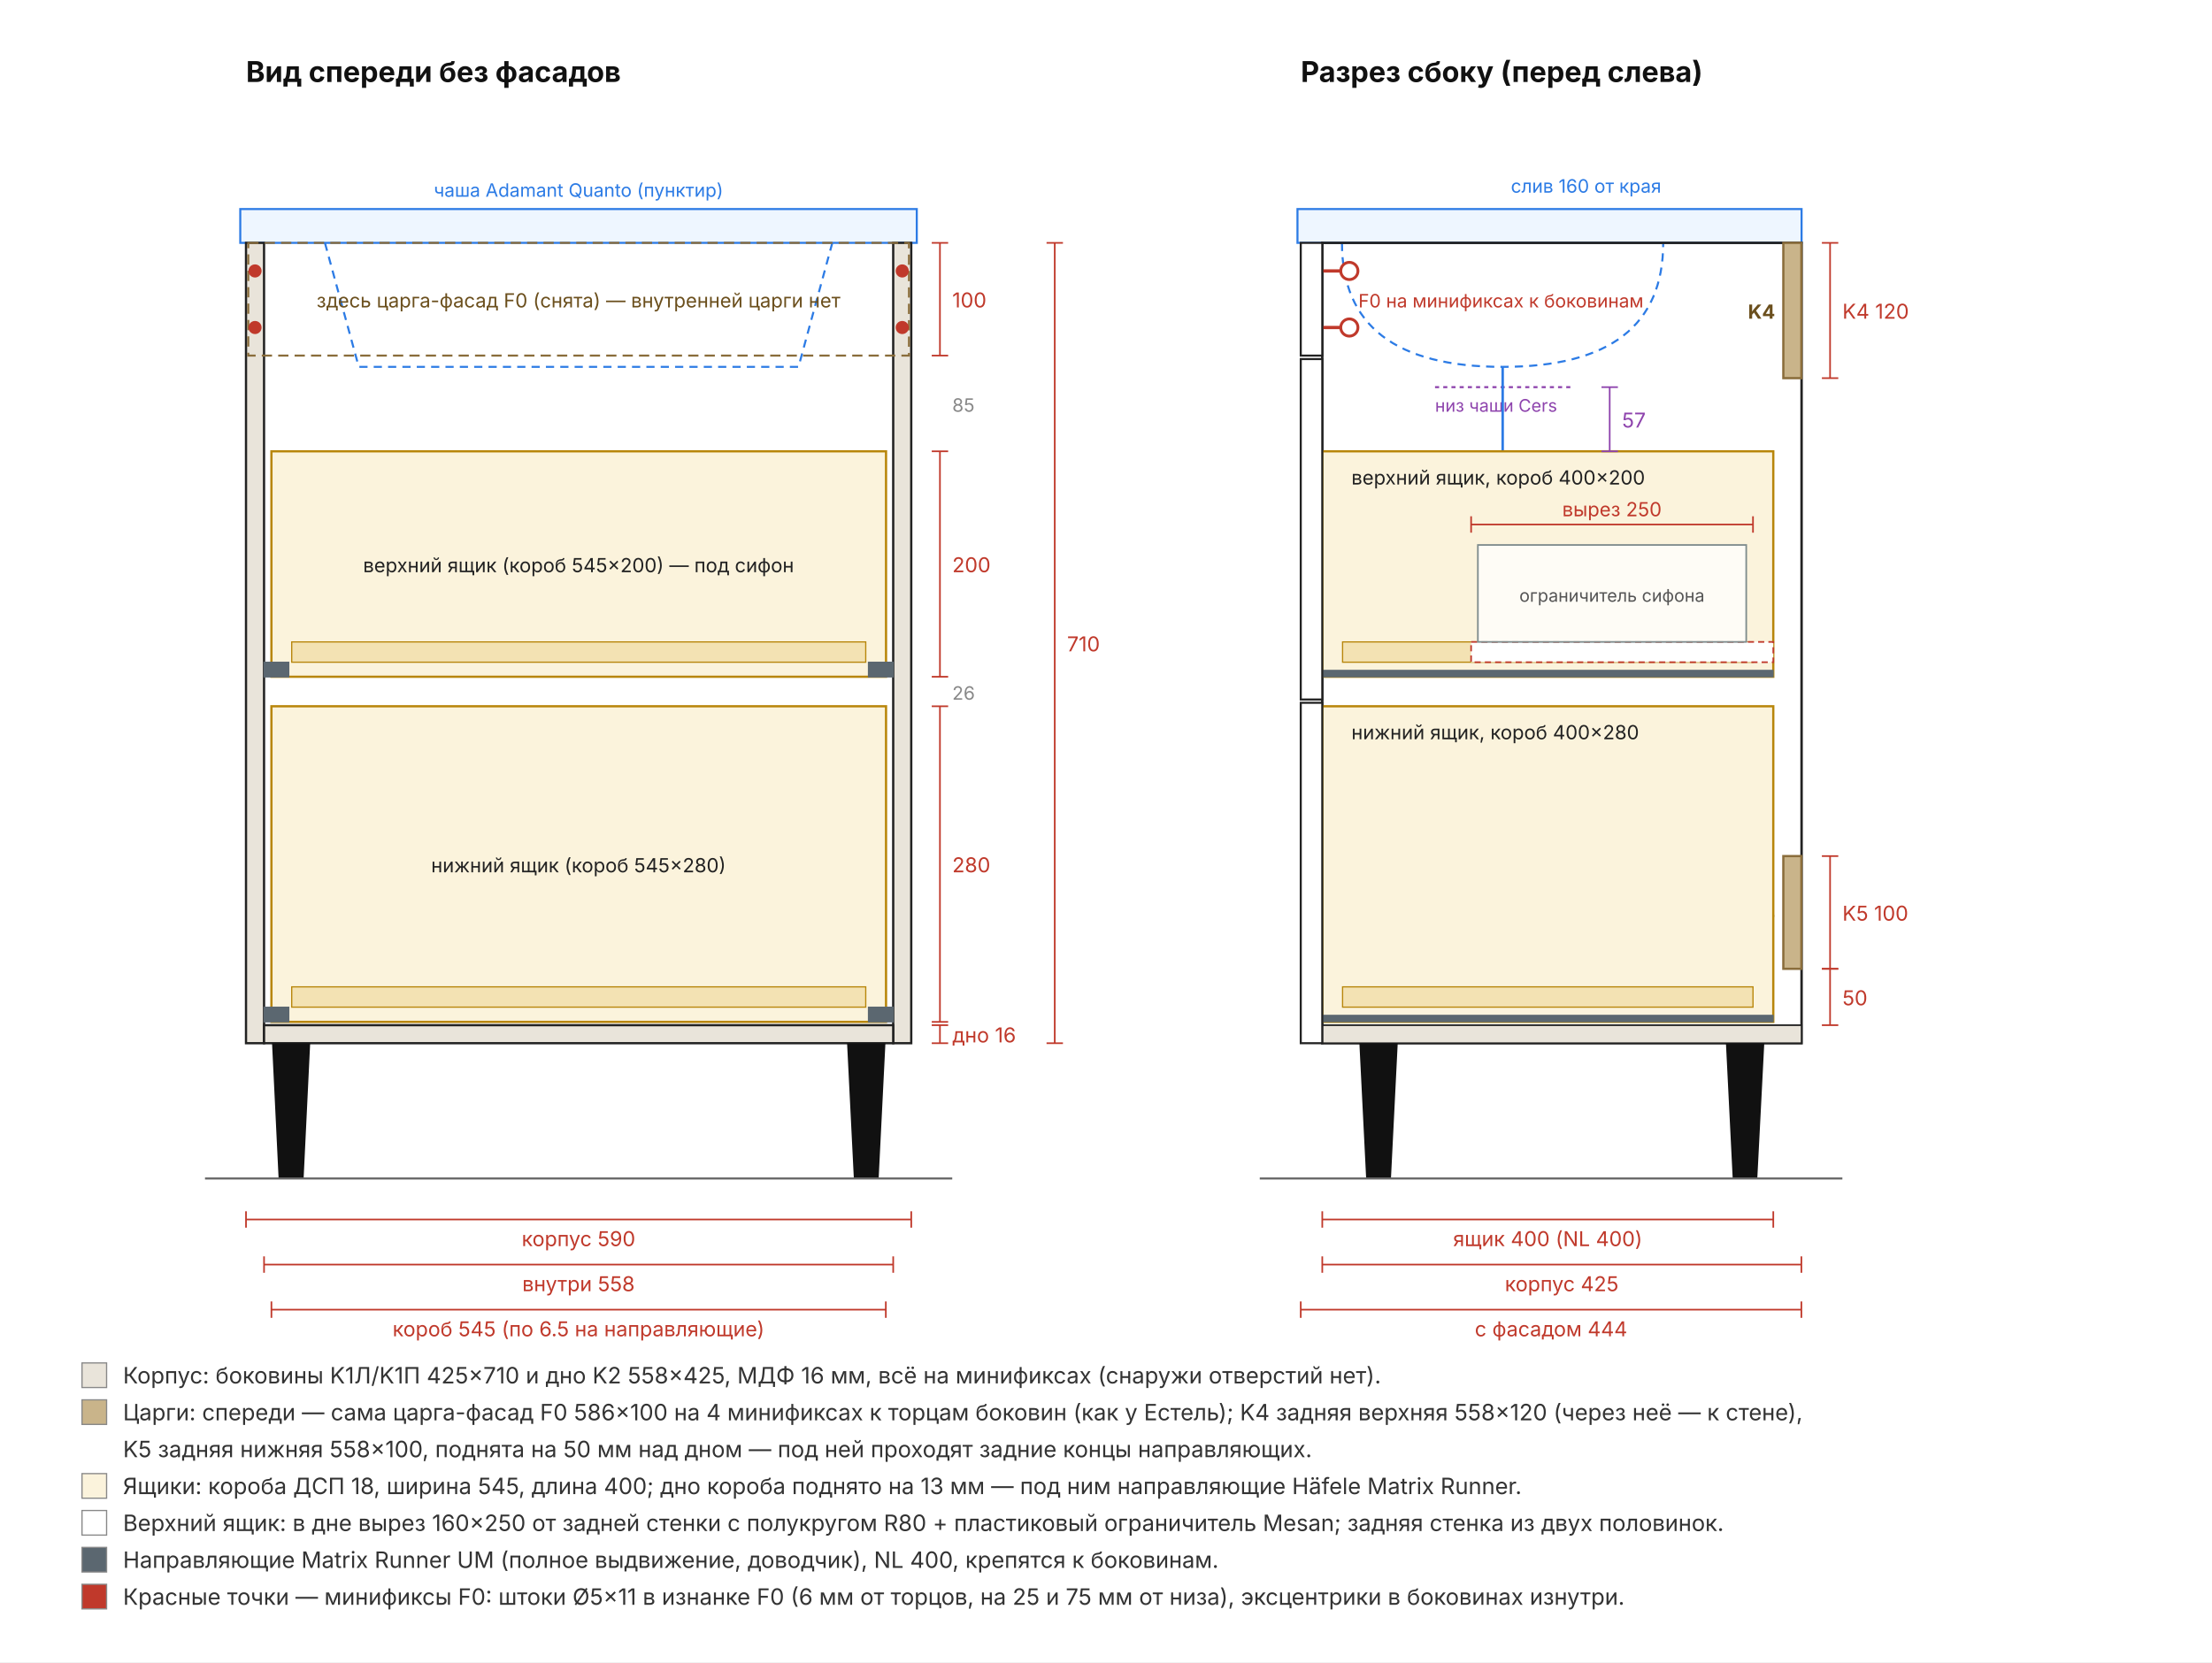
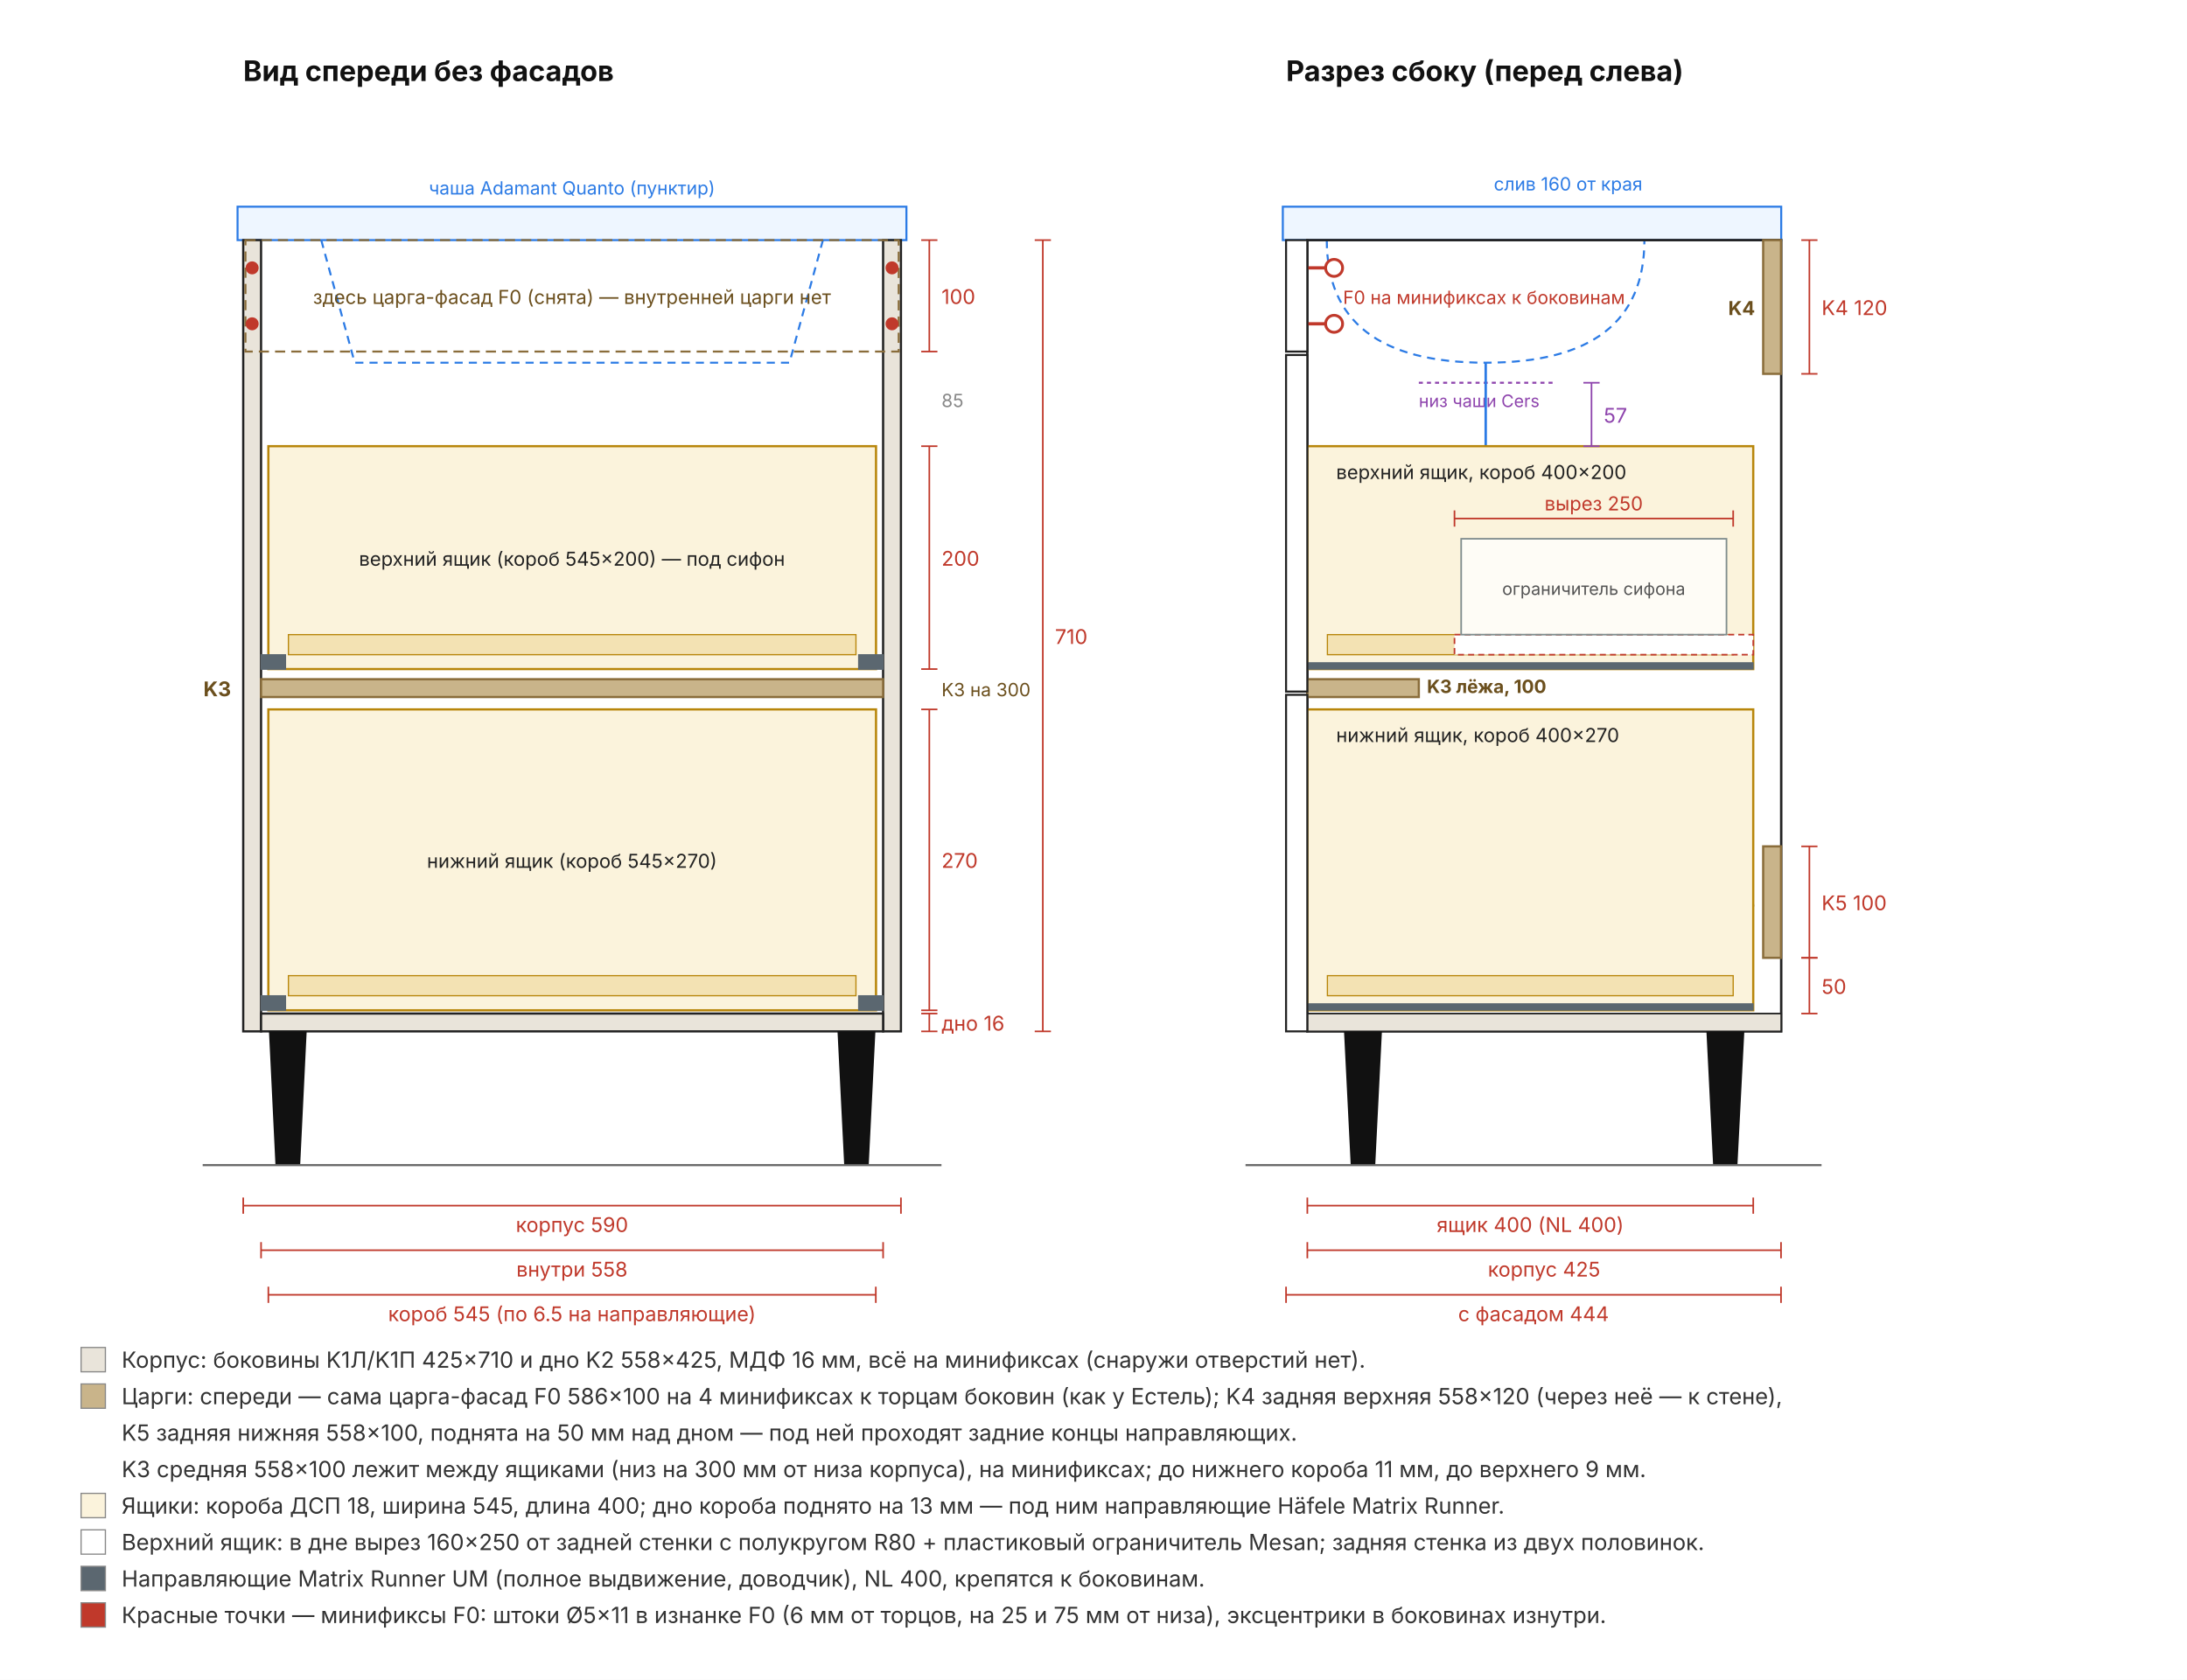
- <svg xmlns="http://www.w3.org/2000/svg" viewBox="0 0 1079 811" font-family="Inter,Arial,sans-serif">
+ <svg xmlns="http://www.w3.org/2000/svg" viewBox="0 0 1079 829" font-family="Inter,Arial,sans-serif">
  <rect width="100%" height="100%" fill="#fff" />
  <text x="120.0" y="40.0" font-size="14" text-anchor="start" fill="#111" font-weight="bold">Вид спереди без фасадов</text>
  <rect x="117.2" y="102.0" width="330.0" height="16.5" fill="#eef6ff" stroke="#2c7be5" stroke-width="1" />
  <path d="M158.5 118.5 L175.0 179.0 L389.5 179.0 L406.0 118.5" fill="none" stroke="#2c7be5" stroke-dasharray="4 3" />
  <text x="282.2" y="96.0" font-size="9" text-anchor="middle" fill="#2c7be5" font-weight="normal">чаша Adamant Quanto (пунктир)</text>
  <rect x="120.0" y="118.5" width="8.8" height="390.5" fill="#e9e4da" stroke="#222" stroke-width="1.1" />
  <rect x="435.7" y="118.5" width="8.8" height="390.5" fill="#e9e4da" stroke="#222" stroke-width="1.1" />
  <rect x="128.8" y="500.2" width="306.9" height="8.8" fill="#e9e4da" stroke="#222" stroke-width="1.1" />
  <rect x="121.1" y="118.5" width="322.3" height="55.0" fill="none" stroke="#8a6d3b" stroke-width="1" stroke-dasharray="5 3" />
  <text x="282.2" y="150.0" font-size="9.5" text-anchor="middle" fill="#6b4f1d" font-weight="normal">здесь царга-фасад F0 (снята) — внутренней царги нет</text>
  <circle cx="124.4" cy="159.8" r="3.2" fill="#c0392b" />
  <circle cx="124.4" cy="132.2" r="3.2" fill="#c0392b" />
  <circle cx="440.1" cy="159.8" r="3.2" fill="#c0392b" />
  <circle cx="440.1" cy="132.2" r="3.2" fill="#c0392b" />
-   <rect x="132.4" y="344.6" width="299.8" height="154.0" fill="#fbf3dc" stroke="#b8860b" stroke-width="1.1" />
+   <rect x="128.8" y="335.2" width="306.9" height="8.8" fill="#c9b48a" stroke="#8a6d3b" stroke-width="1.1" />
+   <text x="114.0" y="343.6" font-size="10" text-anchor="end" fill="#6b4f1d" font-weight="bold">K3</text>
+   <rect x="132.4" y="350.1" width="299.8" height="148.5" fill="#fbf3dc" stroke="#b8860b" stroke-width="1.1" />
  <rect x="142.3" y="481.5" width="280.0" height="9.9" fill="#f3e2b3" stroke="#b8860b" stroke-width="0.6" />
-   <text x="282.2" y="425.6" font-size="9.5" text-anchor="middle" fill="#222" font-weight="normal">нижний ящик (короб 545×280)</text>
+   <text x="282.2" y="428.3" font-size="9.5" text-anchor="middle" fill="#222" font-weight="normal">нижний ящик (короб 545×270)</text>
  <rect x="128.8" y="491.4" width="12.1" height="7.2" fill="#5b6770" stroke="#5b6770" stroke-width="0.5" />
  <rect x="423.6" y="491.4" width="12.1" height="7.2" fill="#5b6770" stroke="#5b6770" stroke-width="0.5" />
  <rect x="132.4" y="220.2" width="299.8" height="110.0" fill="#fbf3dc" stroke="#b8860b" stroke-width="1.1" />
  <rect x="142.3" y="313.2" width="280.0" height="9.9" fill="#f3e2b3" stroke="#b8860b" stroke-width="0.6" />
  <text x="282.2" y="279.2" font-size="9.5" text-anchor="middle" fill="#222" font-weight="normal">верхний ящик (короб 545×200) — под сифон</text>
  <rect x="128.8" y="323.1" width="12.1" height="7.2" fill="#5b6770" stroke="#5b6770" stroke-width="0.5" />
  <rect x="423.6" y="323.1" width="12.1" height="7.2" fill="#5b6770" stroke="#5b6770" stroke-width="0.5" />
  <polygon points="132.7,509.0 151.3,509.0 148.1,575.0 135.9,575.0" fill="#111" />
  <polygon points="413.2,509.0 431.9,509.0 428.6,575.0 416.5,575.0" fill="#111" />
  <line x1="100.0" y1="575.0" x2="464.5" y2="575.0" stroke="#666" stroke-width="1" />
  <line x1="458.5" y1="509.0" x2="458.5" y2="500.2" stroke="#c0392b" stroke-width="0.8" />
  <line x1="454.5" y1="509.0" x2="462.5" y2="509.0" stroke="#c0392b" stroke-width="0.8" />
  <line x1="454.5" y1="500.2" x2="462.5" y2="500.2" stroke="#c0392b" stroke-width="0.8" />
  <text x="464.5" y="508.6" font-size="10" text-anchor="start" fill="#c0392b" font-weight="normal">дно 16</text>
-   <line x1="458.5" y1="498.6" x2="458.5" y2="344.6" stroke="#c0392b" stroke-width="0.8" />
+   <line x1="458.5" y1="498.6" x2="458.5" y2="350.1" stroke="#c0392b" stroke-width="0.8" />
  <line x1="454.5" y1="498.6" x2="462.5" y2="498.6" stroke="#c0392b" stroke-width="0.8" />
-   <line x1="454.5" y1="344.6" x2="462.5" y2="344.6" stroke="#c0392b" stroke-width="0.8" />
-   <text x="464.5" y="425.6" font-size="10" text-anchor="start" fill="#c0392b" font-weight="normal">280</text>
+   <line x1="454.5" y1="350.1" x2="462.5" y2="350.1" stroke="#c0392b" stroke-width="0.8" />
+   <text x="464.5" y="428.3" font-size="10" text-anchor="start" fill="#c0392b" font-weight="normal">270</text>
  <line x1="458.5" y1="330.2" x2="458.5" y2="220.2" stroke="#c0392b" stroke-width="0.8" />
  <line x1="454.5" y1="330.2" x2="462.5" y2="330.2" stroke="#c0392b" stroke-width="0.8" />
  <line x1="454.5" y1="220.2" x2="462.5" y2="220.2" stroke="#c0392b" stroke-width="0.8" />
  <text x="464.5" y="279.2" font-size="10" text-anchor="start" fill="#c0392b" font-weight="normal">200</text>
  <line x1="458.5" y1="173.5" x2="458.5" y2="118.5" stroke="#c0392b" stroke-width="0.8" />
  <line x1="454.5" y1="173.5" x2="462.5" y2="173.5" stroke="#c0392b" stroke-width="0.8" />
  <line x1="454.5" y1="118.5" x2="462.5" y2="118.5" stroke="#c0392b" stroke-width="0.8" />
  <text x="464.5" y="150.0" font-size="10" text-anchor="start" fill="#c0392b" font-weight="normal">100</text>
  <line x1="514.5" y1="509.0" x2="514.5" y2="118.5" stroke="#c0392b" stroke-width="0.8" />
  <line x1="510.5" y1="509.0" x2="518.5" y2="509.0" stroke="#c0392b" stroke-width="0.8" />
  <line x1="510.5" y1="118.5" x2="518.5" y2="118.5" stroke="#c0392b" stroke-width="0.8" />
  <text x="520.5" y="317.8" font-size="10" text-anchor="start" fill="#c0392b" font-weight="normal">710</text>
-   <text x="464.5" y="341.4" font-size="9" text-anchor="start" fill="#888" font-weight="normal">26</text>
+   <text x="464.5" y="343.6" font-size="9" text-anchor="start" fill="#6b4f1d" font-weight="normal">K3 на 300</text>
  <text x="464.5" y="200.9" font-size="9" text-anchor="start" fill="#888" font-weight="normal">85</text>
  <line x1="120.0" y1="595.0" x2="444.5" y2="595.0" stroke="#c0392b" stroke-width="0.8" />
  <line x1="120.0" y1="591.0" x2="120.0" y2="599.0" stroke="#c0392b" stroke-width="0.8" />
  <line x1="444.5" y1="591.0" x2="444.5" y2="599.0" stroke="#c0392b" stroke-width="0.8" />
  <text x="282.2" y="608.0" font-size="10" text-anchor="middle" fill="#c0392b" font-weight="normal">корпус 590</text>
  <line x1="128.8" y1="617.0" x2="435.7" y2="617.0" stroke="#c0392b" stroke-width="0.8" />
  <line x1="128.8" y1="613.0" x2="128.8" y2="621.0" stroke="#c0392b" stroke-width="0.8" />
  <line x1="435.7" y1="613.0" x2="435.7" y2="621.0" stroke="#c0392b" stroke-width="0.8" />
  <text x="282.2" y="630.0" font-size="10" text-anchor="middle" fill="#c0392b" font-weight="normal">внутри 558</text>
  <line x1="132.4" y1="639.0" x2="432.1" y2="639.0" stroke="#c0392b" stroke-width="0.8" />
  <line x1="132.4" y1="635.0" x2="132.4" y2="643.0" stroke="#c0392b" stroke-width="0.8" />
  <line x1="432.1" y1="635.0" x2="432.1" y2="643.0" stroke="#c0392b" stroke-width="0.8" />
  <text x="282.2" y="652.0" font-size="10" text-anchor="middle" fill="#c0392b" font-weight="normal">короб 545 (по 6.5 на направляющие)</text>
  <text x="634.5" y="40.0" font-size="14" text-anchor="start" fill="#111" font-weight="bold">Разрез сбоку (перед слева)</text>
  <rect x="632.9" y="102.0" width="245.9" height="16.5" fill="#eef6ff" stroke="#2c7be5" stroke-width="1" />
  <path d="M654.6 118.5 Q654.6 179.0 733.0 179.0 Q811.3 179.0 811.3 118.5" fill="none" stroke="#2c7be5" stroke-dasharray="4 3" />
  <line x1="700.0" y1="188.9" x2="766.0" y2="188.9" stroke="#8e44ad" stroke-width="1" stroke-dasharray="2 2" />
  <text x="700.0" y="200.9" font-size="8.5" text-anchor="start" fill="#8e44ad" font-weight="normal">низ чаши Cers</text>
  <line x1="733.0" y1="179.0" x2="733.0" y2="313.2" stroke="#2c7be5" stroke-width="1.2" />
  <text x="737.0" y="94.0" font-size="9" text-anchor="start" fill="#2c7be5" font-weight="normal">слив 160 от края</text>
  <rect x="645.0" y="118.5" width="233.8" height="390.5" fill="none" stroke="#222" stroke-width="1.2" />
  <rect x="645.0" y="500.2" width="233.8" height="8.8" fill="#e9e4da" stroke="#222" stroke-width="0.8" />
  <rect x="869.9" y="118.5" width="8.8" height="66.0" fill="#c9b48a" stroke="#8a6d3b" stroke-width="1.1" />
  <rect x="869.9" y="417.7" width="8.8" height="55.0" fill="#c9b48a" stroke="#8a6d3b" stroke-width="1.1" />
  <line x1="639.7" y1="159.8" x2="658.2" y2="159.8" stroke="#c0392b" stroke-width="1.6" />
  <circle cx="658.2" cy="159.8" r="4.2" fill="#fff" stroke="#c0392b" stroke-width="1.4" />
  <line x1="639.7" y1="132.2" x2="658.2" y2="132.2" stroke="#c0392b" stroke-width="1.6" />
  <circle cx="658.2" cy="132.2" r="4.2" fill="#fff" stroke="#c0392b" stroke-width="1.4" />
  <text x="662.6" y="150.0" font-size="9" text-anchor="start" fill="#c0392b" font-weight="normal">F0 на минификсах к боковинам</text>
  <text x="865.9" y="155.5" font-size="9.5" text-anchor="end" fill="#6b4f1d" font-weight="bold">K4</text>
  <text x="865.9" y="449.2" font-size="9.5" text-anchor="end" fill="#6b4f1d" font-weight="bold">K5</text>
-   <rect x="645.0" y="344.6" width="220.0" height="154.0" fill="#fbf3dc" stroke="#b8860b" stroke-width="1.1" />
+   <rect x="645.0" y="335.2" width="55.0" height="8.8" fill="#c9b48a" stroke="#8a6d3b" stroke-width="1.1" />
+   <text x="704.0" y="342.0" font-size="9" text-anchor="start" fill="#6b4f1d" font-weight="bold">K3 лёжа, 100</text>
+   <rect x="645.0" y="350.1" width="220.0" height="148.5" fill="#fbf3dc" stroke="#b8860b" stroke-width="1.1" />
  <rect x="654.9" y="481.5" width="200.2" height="9.9" fill="#f3e2b3" stroke="#b8860b" stroke-width="0.6" />
  <rect x="645.0" y="495.3" width="220.0" height="3.3" fill="#5b6770" stroke="#5b6770" stroke-width="0.3" />
-   <text x="659.2" y="360.7" font-size="9.5" text-anchor="start" fill="#222" font-weight="normal">нижний ящик, короб 400×280</text>
+   <text x="659.2" y="366.2" font-size="9.5" text-anchor="start" fill="#222" font-weight="normal">нижний ящик, короб 400×270</text>
  <rect x="645.0" y="220.2" width="220.0" height="110.0" fill="#fbf3dc" stroke="#b8860b" stroke-width="1.1" />
  <rect x="654.9" y="313.2" width="200.2" height="9.9" fill="#f3e2b3" stroke="#b8860b" stroke-width="0.6" />
  <rect x="645.0" y="327.0" width="220.0" height="3.3" fill="#5b6770" stroke="#5b6770" stroke-width="0.3" />
  <text x="659.2" y="236.4" font-size="9.5" text-anchor="start" fill="#222" font-weight="normal">верхний ящик, короб 400×200</text>
  <rect x="717.6" y="313.2" width="147.4" height="9.9" fill="#ffffff" stroke="#c0392b" stroke-width="0.8" stroke-dasharray="3 2" />
  <rect x="720.9" y="265.9" width="130.9" height="47.3" fill="rgba(255,255,255,.75)" stroke="#7f8c8d" stroke-width="0.8" />
  <text x="786.3" y="293.6" font-size="8.5" text-anchor="middle" fill="#555" font-weight="normal">ограничитель сифона</text>
  <rect x="634.5" y="118.5" width="10.5" height="55.0" fill="#ffffff" stroke="#222" stroke-width="1" />
  <rect x="634.5" y="175.2" width="10.5" height="166.1" fill="#ffffff" stroke="#222" stroke-width="1" />
  <rect x="634.5" y="342.9" width="10.5" height="166.1" fill="#ffffff" stroke="#222" stroke-width="1" />
  <polygon points="663.1,509.0 681.8,509.0 678.5,575.0 666.4,575.0" fill="#111" />
  <polygon points="841.9,509.0 860.6,509.0 857.2,575.0 845.2,575.0" fill="#111" />
  <line x1="614.5" y1="575.0" x2="898.7" y2="575.0" stroke="#666" stroke-width="1" />
  <line x1="892.7" y1="184.5" x2="892.7" y2="118.5" stroke="#c0392b" stroke-width="0.8" />
  <line x1="888.7" y1="184.5" x2="896.7" y2="184.5" stroke="#c0392b" stroke-width="0.8" />
  <line x1="888.7" y1="118.5" x2="896.7" y2="118.5" stroke="#c0392b" stroke-width="0.8" />
  <text x="898.7" y="155.5" font-size="10" text-anchor="start" fill="#c0392b" font-weight="normal">K4 120</text>
  <line x1="892.7" y1="472.7" x2="892.7" y2="417.7" stroke="#c0392b" stroke-width="0.8" />
  <line x1="888.7" y1="472.7" x2="896.7" y2="472.7" stroke="#c0392b" stroke-width="0.8" />
  <line x1="888.7" y1="417.7" x2="896.7" y2="417.7" stroke="#c0392b" stroke-width="0.8" />
  <text x="898.7" y="449.2" font-size="10" text-anchor="start" fill="#c0392b" font-weight="normal">K5 100</text>
  <line x1="892.7" y1="500.2" x2="892.7" y2="472.7" stroke="#c0392b" stroke-width="0.8" />
  <line x1="888.7" y1="500.2" x2="896.7" y2="500.2" stroke="#c0392b" stroke-width="0.8" />
  <line x1="888.7" y1="472.7" x2="896.7" y2="472.7" stroke="#c0392b" stroke-width="0.8" />
  <text x="898.7" y="490.5" font-size="10" text-anchor="start" fill="#c0392b" font-weight="normal">50</text>
  <line x1="785.2" y1="220.2" x2="785.2" y2="188.9" stroke="#8e44ad" stroke-width="0.8" />
  <line x1="781.2" y1="220.2" x2="789.2" y2="220.2" stroke="#8e44ad" stroke-width="0.8" />
  <line x1="781.2" y1="188.9" x2="789.2" y2="188.9" stroke="#8e44ad" stroke-width="0.8" />
  <text x="791.2" y="208.6" font-size="10" text-anchor="start" fill="#8e44ad" font-weight="normal">57</text>
  <line x1="645.0" y1="595.0" x2="865.0" y2="595.0" stroke="#c0392b" stroke-width="0.8" />
  <line x1="645.0" y1="591.0" x2="645.0" y2="599.0" stroke="#c0392b" stroke-width="0.8" />
  <line x1="865.0" y1="591.0" x2="865.0" y2="599.0" stroke="#c0392b" stroke-width="0.8" />
  <text x="755.0" y="608.0" font-size="10" text-anchor="middle" fill="#c0392b" font-weight="normal">ящик 400 (NL 400)</text>
  <line x1="645.0" y1="617.0" x2="878.7" y2="617.0" stroke="#c0392b" stroke-width="0.8" />
  <line x1="645.0" y1="613.0" x2="645.0" y2="621.0" stroke="#c0392b" stroke-width="0.8" />
  <line x1="878.7" y1="613.0" x2="878.7" y2="621.0" stroke="#c0392b" stroke-width="0.8" />
  <text x="761.8" y="630.0" font-size="10" text-anchor="middle" fill="#c0392b" font-weight="normal">корпус 425</text>
  <line x1="634.5" y1="639.0" x2="878.7" y2="639.0" stroke="#c0392b" stroke-width="0.8" />
  <line x1="634.5" y1="635.0" x2="634.5" y2="643.0" stroke="#c0392b" stroke-width="0.8" />
  <line x1="878.7" y1="635.0" x2="878.7" y2="643.0" stroke="#c0392b" stroke-width="0.8" />
  <text x="756.6" y="652.0" font-size="10" text-anchor="middle" fill="#c0392b" font-weight="normal">с фасадом 444</text>
  <line x1="717.6" y1="255.9" x2="855.1" y2="255.9" stroke="#c0392b" stroke-width="0.8" />
  <line x1="717.6" y1="251.9" x2="717.6" y2="259.9" stroke="#c0392b" stroke-width="0.8" />
  <line x1="855.1" y1="251.9" x2="855.1" y2="259.9" stroke="#c0392b" stroke-width="0.8" />
  <text x="786.3" y="251.9" font-size="9.5" text-anchor="middle" fill="#c0392b" font-weight="normal">вырез 250</text>
  <rect x="40" y="665.0" width="12" height="12" fill="#e9e4da" stroke="#888" stroke-width="0.6" />
  <text x="60.0" y="675.0" font-size="11" text-anchor="start" fill="#333" font-weight="normal">Корпус: боковины K1Л/K1П 425×710 и дно K2 558×425, МДФ 16 мм, всё на минификсах (снаружи отверстий нет).</text>
  <rect x="40" y="683.0" width="12" height="12" fill="#c9b48a" stroke="#888" stroke-width="0.6" />
  <text x="60.0" y="693.0" font-size="11" text-anchor="start" fill="#333" font-weight="normal">Царги: спереди — сама царга-фасад F0 586×100 на 4 минификсах к торцам боковин (как у Естель); K4 задняя верхняя 558×120 (через неё — к стене),</text>
  <text x="60.0" y="711.0" font-size="11" text-anchor="start" fill="#333" font-weight="normal">K5 задняя нижняя 558×100, поднята на 50 мм над дном — под ней проходят задние концы направляющих.</text>
-   <rect x="40" y="719.0" width="12" height="12" fill="#fbf3dc" stroke="#888" stroke-width="0.6" />
-   <text x="60.0" y="729.0" font-size="11" text-anchor="start" fill="#333" font-weight="normal">Ящики: короба ДСП 18, ширина 545, длина 400; дно короба поднято на 13 мм — под ним направляющие Häfele Matrix Runner.</text>
-   <rect x="40" y="737.0" width="12" height="12" fill="#ffffff" stroke="#888" stroke-width="0.6" />
-   <text x="60.0" y="747.0" font-size="11" text-anchor="start" fill="#333" font-weight="normal">Верхний ящик: в дне вырез 160×250 от задней стенки с полукругом R80 + пластиковый ограничитель Mesan; задняя стенка из двух половинок.</text>
-   <rect x="40" y="755.0" width="12" height="12" fill="#5b6770" stroke="#888" stroke-width="0.6" />
-   <text x="60.0" y="765.0" font-size="11" text-anchor="start" fill="#333" font-weight="normal">Направляющие Matrix Runner UM (полное выдвижение, доводчик), NL 400, крепятся к боковинам.</text>
-   <rect x="40" y="773.0" width="12" height="12" fill="#c0392b" stroke="#888" stroke-width="0.6" />
-   <text x="60.0" y="783.0" font-size="11" text-anchor="start" fill="#333" font-weight="normal">Красные точки — минификсы F0: штоки Ø5×11 в изнанке F0 (6 мм от торцов, на 25 и 75 мм от низа), эксцентрики в боковинах изнутри.</text>
+   <text x="60.0" y="729.0" font-size="11" text-anchor="start" fill="#333" font-weight="normal">K3 средняя 558×100 лежит между ящиками (низ на 300 мм от низа корпуса), на минификсах; до нижнего короба 11 мм, до верхнего 9 мм.</text>
+   <rect x="40" y="737.0" width="12" height="12" fill="#fbf3dc" stroke="#888" stroke-width="0.6" />
+   <text x="60.0" y="747.0" font-size="11" text-anchor="start" fill="#333" font-weight="normal">Ящики: короба ДСП 18, ширина 545, длина 400; дно короба поднято на 13 мм — под ним направляющие Häfele Matrix Runner.</text>
+   <rect x="40" y="755.0" width="12" height="12" fill="#ffffff" stroke="#888" stroke-width="0.6" />
+   <text x="60.0" y="765.0" font-size="11" text-anchor="start" fill="#333" font-weight="normal">Верхний ящик: в дне вырез 160×250 от задней стенки с полукругом R80 + пластиковый ограничитель Mesan; задняя стенка из двух половинок.</text>
+   <rect x="40" y="773.0" width="12" height="12" fill="#5b6770" stroke="#888" stroke-width="0.6" />
+   <text x="60.0" y="783.0" font-size="11" text-anchor="start" fill="#333" font-weight="normal">Направляющие Matrix Runner UM (полное выдвижение, доводчик), NL 400, крепятся к боковинам.</text>
+   <rect x="40" y="791.0" width="12" height="12" fill="#c0392b" stroke="#888" stroke-width="0.6" />
+   <text x="60.0" y="801.0" font-size="11" text-anchor="start" fill="#333" font-weight="normal">Красные точки — минификсы F0: штоки Ø5×11 в изнанке F0 (6 мм от торцов, на 25 и 75 мм от низа), эксцентрики в боковинах изнутри.</text>
</svg>
